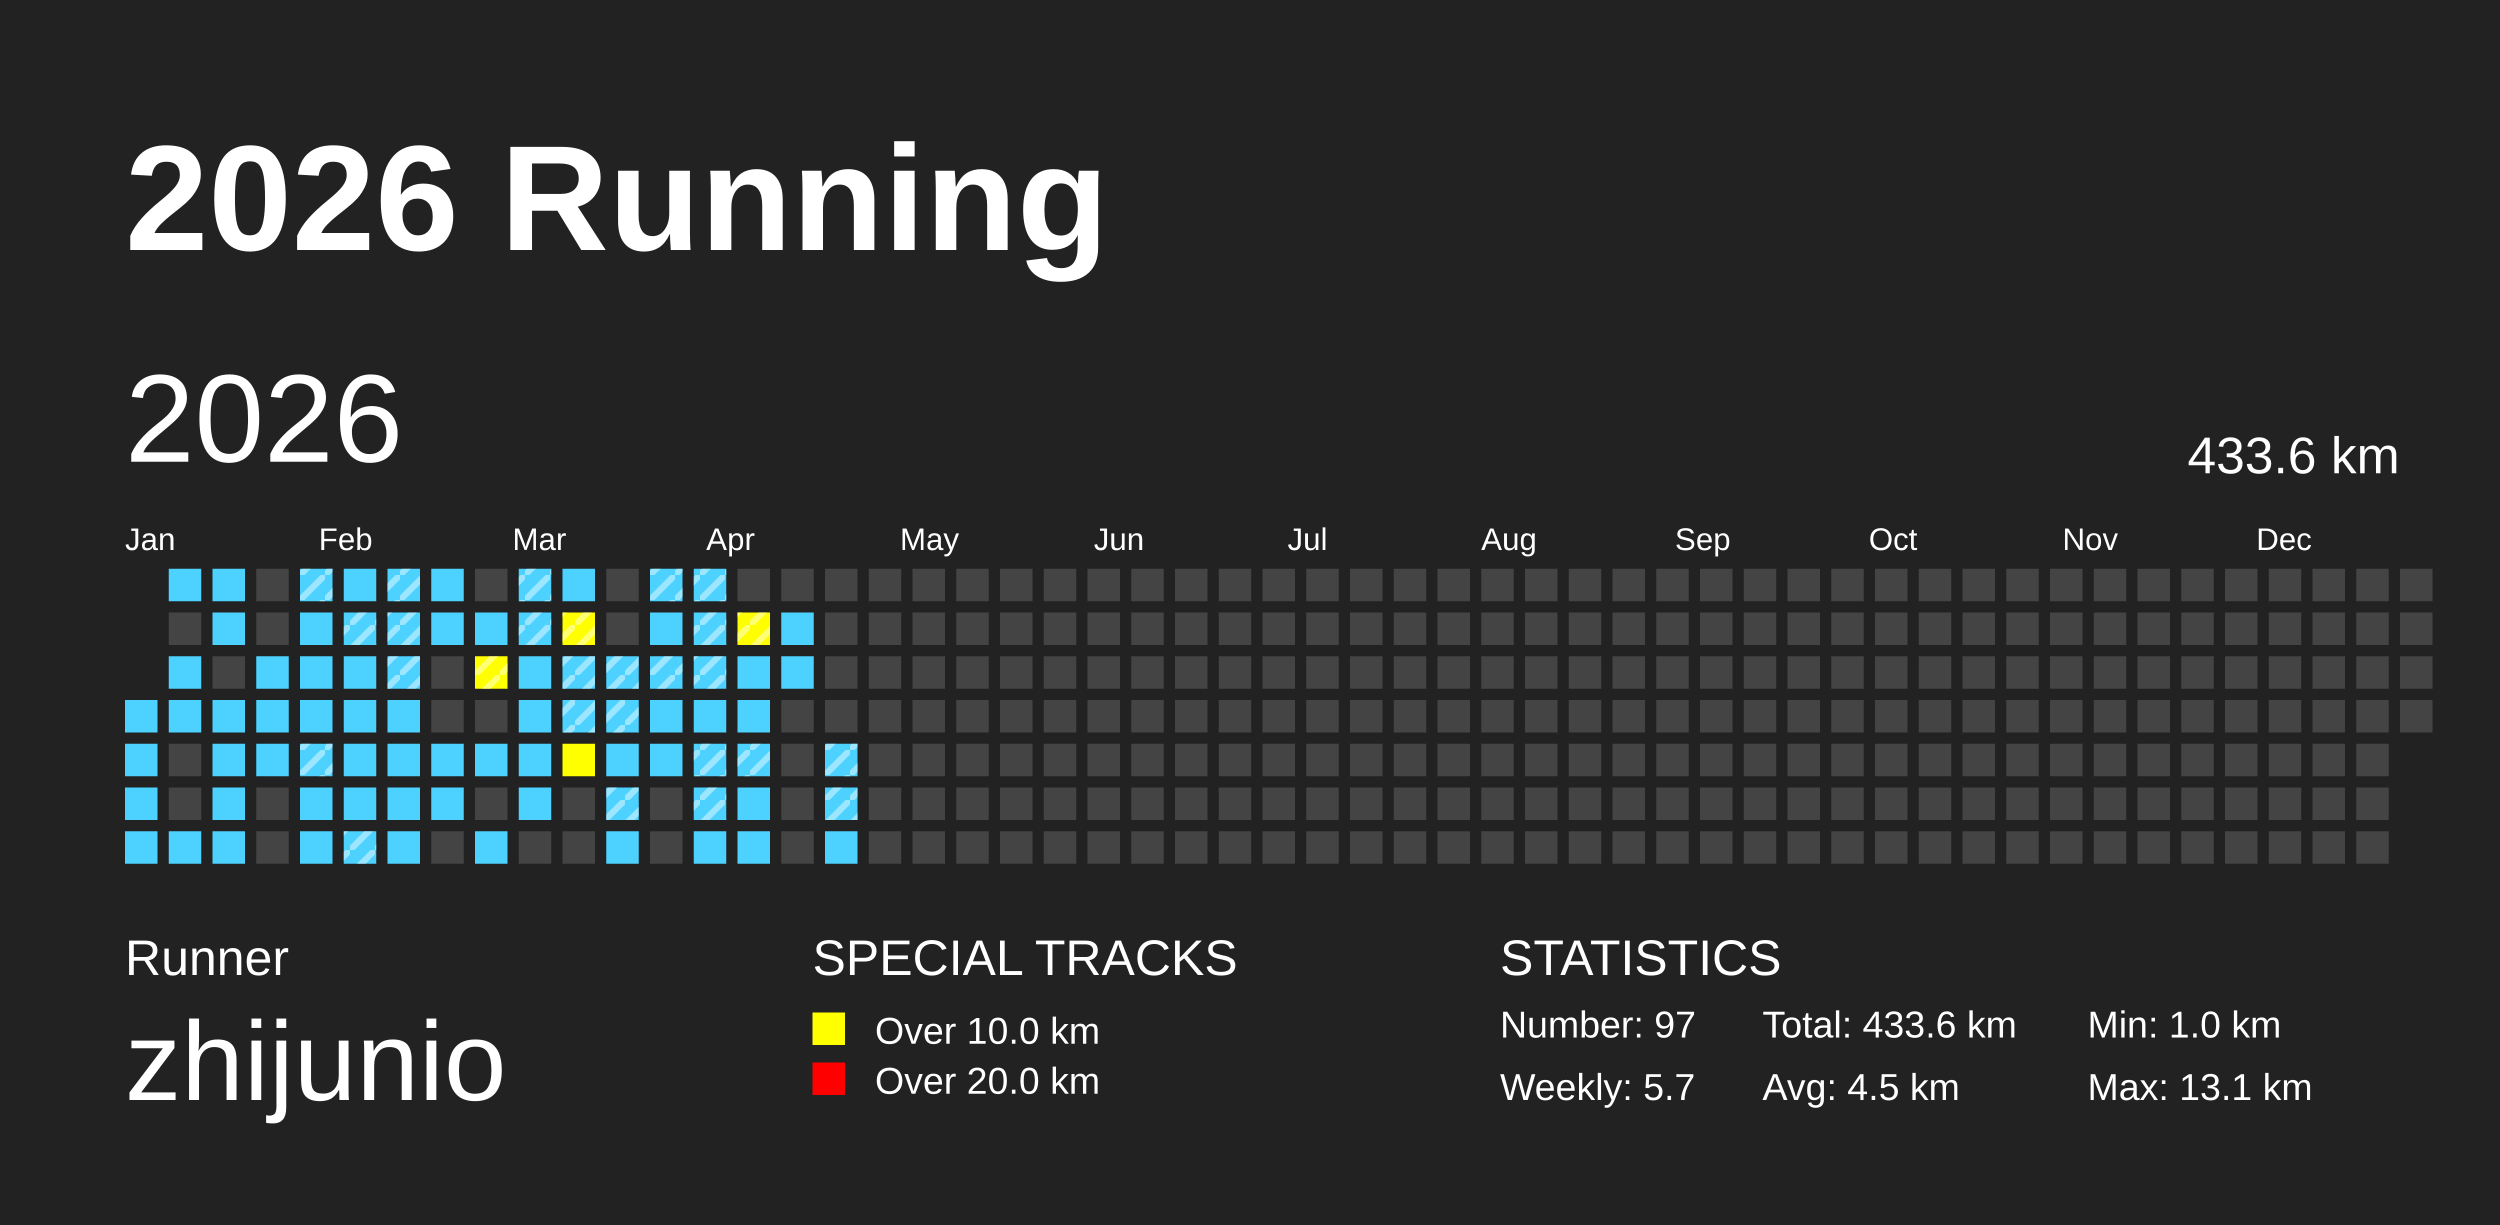
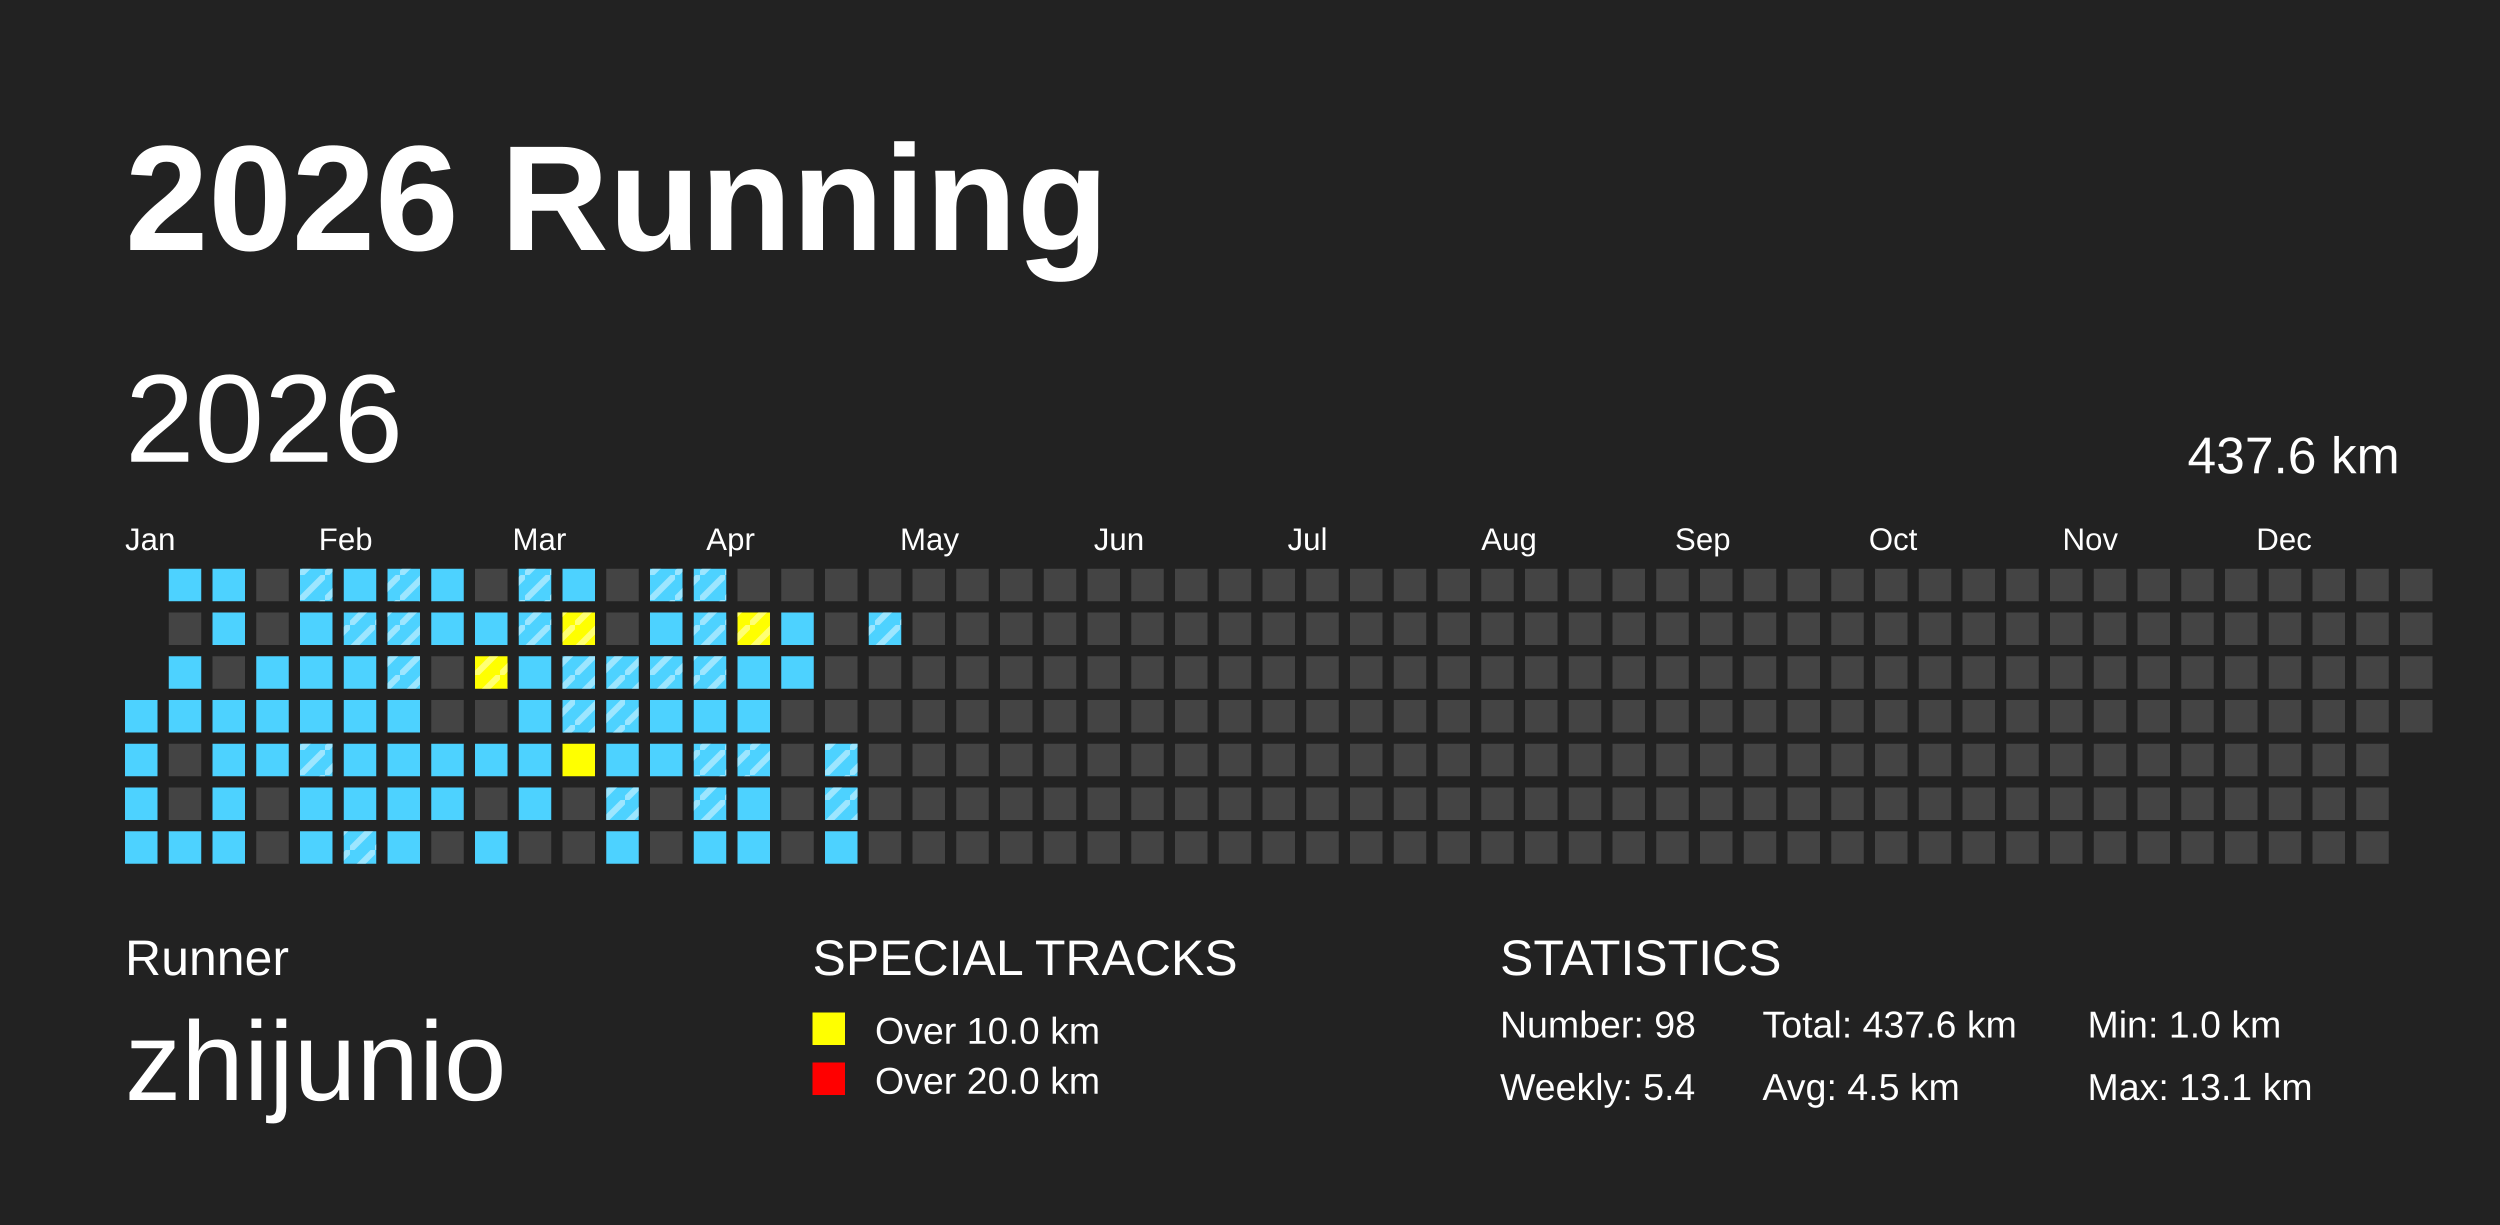
<svg xmlns="http://www.w3.org/2000/svg" baseProfile="full" height="98mm" version="1.1" viewBox="0,0,200,98" width="200mm">
  <defs>
    <pattern height="2" id="indoor-stripe" patternUnits="userSpaceOnUse" width="2">
      <line stroke="white" stroke-opacity="0.45" stroke-width="0.5" x1="0" x2="2" y1="2" y2="0" />
    </pattern>
  </defs>
  <rect fill="#222222" height="98" width="200" x="0" y="0" />
  <text fill="#FFFFFF" style="font-size:12px; font-family:Arial; font-weight:bold;" x="10" y="20">2026 Running</text>
  <text fill="#FFFFFF" style="font-size:4px; font-family:Arial" x="10" y="78">Runner</text>
  <text fill="#FFFFFF" style="font-size:9px; font-family:Arial" x="10" y="88">zhijunio</text>
  <text fill="#FFFFFF" style="font-size:4px; font-family:Arial" x="65" y="78">SPECIAL TRACKS</text>
  <rect fill="yellow" height="2.6" width="2.6" x="65" y="81" />
  <text fill="#FFFFFF" style="font-size:3px; font-family:Arial" x="70" y="83.5">Over 10.0 km</text>
  <rect fill="red" height="2.6" width="2.6" x="65" y="85" />
  <text fill="#FFFFFF" style="font-size:3px; font-family:Arial" x="70" y="87.5">Over 20.0 km</text>
  <text fill="#FFFFFF" style="font-size:4px; font-family:Arial" x="120" y="78">STATISTICS</text>
-   <text fill="#FFFFFF" style="font-size:3px; font-family:Arial" x="120" y="83">Number: 97</text>
-   <text fill="#FFFFFF" style="font-size:3px; font-family:Arial" x="120" y="88">Weekly: 5.7</text>
-   <text fill="#FFFFFF" style="font-size:3px; font-family:Arial" x="141" y="83">Total: 433.6 km</text>
+   <text fill="#FFFFFF" style="font-size:3px; font-family:Arial" x="120" y="83">Number: 98</text>
+   <text fill="#FFFFFF" style="font-size:3px; font-family:Arial" x="120" y="88">Weekly: 5.4</text>
+   <text fill="#FFFFFF" style="font-size:3px; font-family:Arial" x="141" y="83">Total: 437.6 km</text>
  <text fill="#FFFFFF" style="font-size:3px; font-family:Arial" x="141" y="88">Avg: 4.5 km</text>
  <text fill="#FFFFFF" style="font-size:3px; font-family:Arial" x="167" y="83">Min: 1.0 km</text>
  <text fill="#FFFFFF" style="font-size:3px; font-family:Arial" x="167" y="88">Max: 13.1 km</text>
  <text dominant-baseline="hanging" fill="#FFFFFF" style="font-size:10.0px; font-family:Arial;" x="10" y="30">2026</text>
-   <text dominant-baseline="hanging" fill="#FFFFFF" style="font-size:4.125px; font-family:Arial;" x="175" y="35">433.6 km</text>
+   <text dominant-baseline="hanging" fill="#FFFFFF" style="font-size:4.125px; font-family:Arial;" x="175" y="35">437.6 km</text>
  <text fill="#FFFFFF" style="font-size:2.5px; font-family:Arial" x="10.0" y="44">Jan</text>
  <text fill="#FFFFFF" style="font-size:2.5px; font-family:Arial" x="25.5" y="44">Feb</text>
  <text fill="#FFFFFF" style="font-size:2.5px; font-family:Arial" x="41.0" y="44">Mar</text>
  <text fill="#FFFFFF" style="font-size:2.5px; font-family:Arial" x="56.5" y="44">Apr</text>
  <text fill="#FFFFFF" style="font-size:2.5px; font-family:Arial" x="72.0" y="44">May</text>
  <text fill="#FFFFFF" style="font-size:2.5px; font-family:Arial" x="87.5" y="44">Jun</text>
  <text fill="#FFFFFF" style="font-size:2.5px; font-family:Arial" x="103.0" y="44">Jul</text>
  <text fill="#FFFFFF" style="font-size:2.5px; font-family:Arial" x="118.5" y="44">Aug</text>
  <text fill="#FFFFFF" style="font-size:2.5px; font-family:Arial" x="134.0" y="44">Sep</text>
  <text fill="#FFFFFF" style="font-size:2.5px; font-family:Arial" x="149.5" y="44">Oct</text>
  <text fill="#FFFFFF" style="font-size:2.5px; font-family:Arial" x="165.0" y="44">Nov</text>
  <text fill="#FFFFFF" style="font-size:2.5px; font-family:Arial" x="180.5" y="44">Dec</text>
  <rect fill="#4DD2FF" height="2.6" width="2.6" x="10.0" y="56.0" />
  <rect fill="#4DD2FF" height="2.6" width="2.6" x="10.0" y="59.5" />
  <rect fill="#4DD2FF" height="2.6" width="2.6" x="10.0" y="63.0" />
  <rect fill="#4DD2FF" height="2.6" width="2.6" x="10.0" y="66.5" />
  <rect fill="#4DD2FF" height="2.6" width="2.6" x="13.5" y="45.5" />
  <rect fill="#444444" height="2.6" width="2.6" x="13.5" y="49.0" />
  <rect fill="#4DD2FF" height="2.6" width="2.6" x="13.5" y="52.5" />
  <rect fill="#4DD2FF" height="2.6" width="2.6" x="13.5" y="56.0" />
  <rect fill="#444444" height="2.6" width="2.6" x="13.5" y="59.5" />
  <rect fill="#444444" height="2.6" width="2.6" x="13.5" y="63.0" />
  <rect fill="#4DD2FF" height="2.6" width="2.6" x="13.5" y="66.5" />
  <rect fill="#4DD2FF" height="2.6" width="2.6" x="17.0" y="45.5" />
  <rect fill="#4DD2FF" height="2.6" width="2.6" x="17.0" y="49.0" />
  <rect fill="#444444" height="2.6" width="2.6" x="17.0" y="52.5" />
  <rect fill="#4DD2FF" height="2.6" width="2.6" x="17.0" y="56.0" />
  <rect fill="#4DD2FF" height="2.6" width="2.6" x="17.0" y="59.5" />
  <rect fill="#4DD2FF" height="2.6" width="2.6" x="17.0" y="63.0" />
  <rect fill="#4DD2FF" height="2.6" width="2.6" x="17.0" y="66.5" />
  <rect fill="#444444" height="2.6" width="2.6" x="20.5" y="45.5" />
  <rect fill="#444444" height="2.6" width="2.6" x="20.5" y="49.0" />
  <rect fill="#4DD2FF" height="2.6" width="2.6" x="20.5" y="52.5" />
  <rect fill="#4DD2FF" height="2.6" width="2.6" x="20.5" y="56.0" />
  <rect fill="#4DD2FF" height="2.6" width="2.6" x="20.5" y="59.5" />
  <rect fill="#444444" height="2.6" width="2.6" x="20.5" y="63.0" />
  <rect fill="#444444" height="2.6" width="2.6" x="20.5" y="66.5" />
  <rect fill="#4DD2FF" height="2.6" width="2.6" x="24.0" y="45.5" />
  <rect fill="url(#indoor-stripe)" height="2.6" width="2.6" x="24.0" y="45.5" />
  <rect fill="#4DD2FF" height="2.6" width="2.6" x="24.0" y="49.0" />
  <rect fill="#4DD2FF" height="2.6" width="2.6" x="24.0" y="52.5" />
  <rect fill="#4DD2FF" height="2.6" width="2.6" x="24.0" y="56.0" />
  <rect fill="#4DD2FF" height="2.6" width="2.6" x="24.0" y="59.5" />
  <rect fill="url(#indoor-stripe)" height="2.6" width="2.6" x="24.0" y="59.5" />
  <rect fill="#4DD2FF" height="2.6" width="2.6" x="24.0" y="63.0" />
  <rect fill="#4DD2FF" height="2.6" width="2.6" x="24.0" y="66.5" />
  <rect fill="#4DD2FF" height="2.6" width="2.6" x="27.5" y="45.5" />
  <rect fill="#4DD2FF" height="2.6" width="2.6" x="27.5" y="49.0" />
  <rect fill="url(#indoor-stripe)" height="2.6" width="2.6" x="27.5" y="49.0" />
  <rect fill="#4DD2FF" height="2.6" width="2.6" x="27.5" y="52.5" />
  <rect fill="#4DD2FF" height="2.6" width="2.6" x="27.5" y="56.0" />
  <rect fill="#4DD2FF" height="2.6" width="2.6" x="27.5" y="59.5" />
  <rect fill="#4DD2FF" height="2.6" width="2.6" x="27.5" y="63.0" />
  <rect fill="#4DD2FF" height="2.6" width="2.6" x="27.5" y="66.5" />
  <rect fill="url(#indoor-stripe)" height="2.6" width="2.6" x="27.5" y="66.5" />
  <rect fill="#4DD2FF" height="2.6" width="2.6" x="31.0" y="45.5" />
  <rect fill="url(#indoor-stripe)" height="2.6" width="2.6" x="31.0" y="45.5" />
  <rect fill="#4DD2FF" height="2.6" width="2.6" x="31.0" y="49.0" />
  <rect fill="url(#indoor-stripe)" height="2.6" width="2.6" x="31.0" y="49.0" />
  <rect fill="#4DD2FF" height="2.6" width="2.6" x="31.0" y="52.5" />
  <rect fill="url(#indoor-stripe)" height="2.6" width="2.6" x="31.0" y="52.5" />
  <rect fill="#4DD2FF" height="2.6" width="2.6" x="31.0" y="56.0" />
  <rect fill="#4DD2FF" height="2.6" width="2.6" x="31.0" y="59.5" />
  <rect fill="#4DD2FF" height="2.6" width="2.6" x="31.0" y="63.0" />
  <rect fill="#4DD2FF" height="2.6" width="2.6" x="31.0" y="66.5" />
  <rect fill="#4DD2FF" height="2.6" width="2.6" x="34.5" y="45.5" />
  <rect fill="#4DD2FF" height="2.6" width="2.6" x="34.5" y="49.0" />
  <rect fill="#444444" height="2.6" width="2.6" x="34.5" y="52.5" />
  <rect fill="#444444" height="2.6" width="2.6" x="34.5" y="56.0" />
  <rect fill="#4DD2FF" height="2.6" width="2.6" x="34.5" y="59.5" />
  <rect fill="#4DD2FF" height="2.6" width="2.6" x="34.5" y="63.0" />
  <rect fill="#444444" height="2.6" width="2.6" x="34.5" y="66.5" />
  <rect fill="#444444" height="2.6" width="2.6" x="38.0" y="45.5" />
  <rect fill="#4DD2FF" height="2.6" width="2.6" x="38.0" y="49.0" />
  <rect fill="yellow" height="2.6" width="2.6" x="38.0" y="52.5" />
  <rect fill="url(#indoor-stripe)" height="2.6" width="2.6" x="38.0" y="52.5" />
  <rect fill="#444444" height="2.6" width="2.6" x="38.0" y="56.0" />
  <rect fill="#4DD2FF" height="2.6" width="2.6" x="38.0" y="59.5" />
  <rect fill="#444444" height="2.6" width="2.6" x="38.0" y="63.0" />
  <rect fill="#4DD2FF" height="2.6" width="2.6" x="38.0" y="66.5" />
  <rect fill="#4DD2FF" height="2.6" width="2.6" x="41.5" y="45.5" />
  <rect fill="url(#indoor-stripe)" height="2.6" width="2.6" x="41.5" y="45.5" />
  <rect fill="#4DD2FF" height="2.6" width="2.6" x="41.5" y="49.0" />
  <rect fill="url(#indoor-stripe)" height="2.6" width="2.6" x="41.5" y="49.0" />
  <rect fill="#4DD2FF" height="2.6" width="2.6" x="41.5" y="52.5" />
  <rect fill="#4DD2FF" height="2.6" width="2.6" x="41.5" y="56.0" />
  <rect fill="#4DD2FF" height="2.6" width="2.6" x="41.5" y="59.5" />
  <rect fill="#4DD2FF" height="2.6" width="2.6" x="41.5" y="63.0" />
  <rect fill="#444444" height="2.6" width="2.6" x="41.5" y="66.5" />
  <rect fill="#4DD2FF" height="2.6" width="2.6" x="45.0" y="45.5" />
  <rect fill="yellow" height="2.6" width="2.6" x="45.0" y="49.0" />
  <rect fill="url(#indoor-stripe)" height="2.6" width="2.6" x="45.0" y="49.0" />
  <rect fill="#4DD2FF" height="2.6" width="2.6" x="45.0" y="52.5" />
  <rect fill="url(#indoor-stripe)" height="2.6" width="2.6" x="45.0" y="52.5" />
  <rect fill="#4DD2FF" height="2.6" width="2.6" x="45.0" y="56.0" />
  <rect fill="url(#indoor-stripe)" height="2.6" width="2.6" x="45.0" y="56.0" />
  <rect fill="yellow" height="2.6" width="2.6" x="45.0" y="59.5" />
  <rect fill="#444444" height="2.6" width="2.6" x="45.0" y="63.0" />
  <rect fill="#444444" height="2.6" width="2.6" x="45.0" y="66.5" />
  <rect fill="#444444" height="2.6" width="2.6" x="48.5" y="45.5" />
  <rect fill="#444444" height="2.6" width="2.6" x="48.5" y="49.0" />
  <rect fill="#4DD2FF" height="2.6" width="2.6" x="48.5" y="52.5" />
  <rect fill="url(#indoor-stripe)" height="2.6" width="2.6" x="48.5" y="52.5" />
  <rect fill="#4DD2FF" height="2.6" width="2.6" x="48.5" y="56.0" />
  <rect fill="url(#indoor-stripe)" height="2.6" width="2.6" x="48.5" y="56.0" />
  <rect fill="#4DD2FF" height="2.6" width="2.6" x="48.5" y="59.5" />
  <rect fill="#4DD2FF" height="2.6" width="2.6" x="48.5" y="63.0" />
  <rect fill="url(#indoor-stripe)" height="2.6" width="2.6" x="48.5" y="63.0" />
  <rect fill="#4DD2FF" height="2.6" width="2.6" x="48.5" y="66.5" />
  <rect fill="#4DD2FF" height="2.6" width="2.6" x="52.0" y="45.5" />
  <rect fill="url(#indoor-stripe)" height="2.6" width="2.6" x="52.0" y="45.5" />
  <rect fill="#4DD2FF" height="2.6" width="2.6" x="52.0" y="49.0" />
  <rect fill="#4DD2FF" height="2.6" width="2.6" x="52.0" y="52.5" />
  <rect fill="url(#indoor-stripe)" height="2.6" width="2.6" x="52.0" y="52.5" />
  <rect fill="#4DD2FF" height="2.6" width="2.6" x="52.0" y="56.0" />
  <rect fill="#4DD2FF" height="2.6" width="2.6" x="52.0" y="59.5" />
  <rect fill="#444444" height="2.6" width="2.6" x="52.0" y="63.0" />
  <rect fill="#444444" height="2.6" width="2.6" x="52.0" y="66.5" />
  <rect fill="#4DD2FF" height="2.6" width="2.6" x="55.5" y="45.5" />
  <rect fill="url(#indoor-stripe)" height="2.6" width="2.6" x="55.5" y="45.5" />
  <rect fill="#4DD2FF" height="2.6" width="2.6" x="55.5" y="49.0" />
  <rect fill="url(#indoor-stripe)" height="2.6" width="2.6" x="55.5" y="49.0" />
  <rect fill="#4DD2FF" height="2.6" width="2.6" x="55.5" y="52.5" />
  <rect fill="url(#indoor-stripe)" height="2.6" width="2.6" x="55.5" y="52.5" />
  <rect fill="#4DD2FF" height="2.6" width="2.6" x="55.5" y="56.0" />
  <rect fill="#4DD2FF" height="2.6" width="2.6" x="55.5" y="59.5" />
  <rect fill="url(#indoor-stripe)" height="2.6" width="2.6" x="55.5" y="59.5" />
  <rect fill="#4DD2FF" height="2.6" width="2.6" x="55.5" y="63.0" />
  <rect fill="url(#indoor-stripe)" height="2.6" width="2.6" x="55.5" y="63.0" />
  <rect fill="#4DD2FF" height="2.6" width="2.6" x="55.5" y="66.5" />
  <rect fill="#444444" height="2.6" width="2.6" x="59.0" y="45.5" />
  <rect fill="yellow" height="2.6" width="2.6" x="59.0" y="49.0" />
  <rect fill="url(#indoor-stripe)" height="2.6" width="2.6" x="59.0" y="49.0" />
  <rect fill="#4DD2FF" height="2.6" width="2.6" x="59.0" y="52.5" />
  <rect fill="#4DD2FF" height="2.6" width="2.6" x="59.0" y="56.0" />
  <rect fill="#4DD2FF" height="2.6" width="2.6" x="59.0" y="59.5" />
  <rect fill="url(#indoor-stripe)" height="2.6" width="2.6" x="59.0" y="59.5" />
  <rect fill="#4DD2FF" height="2.6" width="2.6" x="59.0" y="63.0" />
  <rect fill="#4DD2FF" height="2.6" width="2.6" x="59.0" y="66.5" />
  <rect fill="#444444" height="2.6" width="2.6" x="62.5" y="45.5" />
  <rect fill="#4DD2FF" height="2.6" width="2.6" x="62.5" y="49.0" />
  <rect fill="#4DD2FF" height="2.6" width="2.6" x="62.5" y="52.5" />
  <rect fill="#444444" height="2.6" width="2.6" x="62.5" y="56.0" />
  <rect fill="#444444" height="2.6" width="2.6" x="62.5" y="59.5" />
  <rect fill="#444444" height="2.6" width="2.6" x="62.5" y="63.0" />
  <rect fill="#444444" height="2.6" width="2.6" x="62.5" y="66.5" />
  <rect fill="#444444" height="2.6" width="2.6" x="66.0" y="45.5" />
  <rect fill="#444444" height="2.6" width="2.6" x="66.0" y="49.0" />
  <rect fill="#444444" height="2.6" width="2.6" x="66.0" y="52.5" />
  <rect fill="#444444" height="2.6" width="2.6" x="66.0" y="56.0" />
  <rect fill="#4DD2FF" height="2.6" width="2.6" x="66.0" y="59.5" />
  <rect fill="url(#indoor-stripe)" height="2.6" width="2.6" x="66.0" y="59.5" />
  <rect fill="#4DD2FF" height="2.6" width="2.6" x="66.0" y="63.0" />
  <rect fill="url(#indoor-stripe)" height="2.6" width="2.6" x="66.0" y="63.0" />
  <rect fill="#4DD2FF" height="2.6" width="2.6" x="66.0" y="66.5" />
  <rect fill="#444444" height="2.6" width="2.6" x="69.5" y="45.5" />
-   <rect fill="#444444" height="2.6" width="2.6" x="69.5" y="49.0" />
+   <rect fill="#4DD2FF" height="2.6" width="2.6" x="69.5" y="49.0" />
+   <rect fill="url(#indoor-stripe)" height="2.6" width="2.6" x="69.5" y="49.0" />
  <rect fill="#444444" height="2.6" width="2.6" x="69.5" y="52.5" />
  <rect fill="#444444" height="2.6" width="2.6" x="69.5" y="56.0" />
  <rect fill="#444444" height="2.6" width="2.6" x="69.5" y="59.5" />
  <rect fill="#444444" height="2.6" width="2.6" x="69.5" y="63.0" />
  <rect fill="#444444" height="2.6" width="2.6" x="69.5" y="66.5" />
  <rect fill="#444444" height="2.6" width="2.6" x="73.0" y="45.5" />
  <rect fill="#444444" height="2.6" width="2.6" x="73.0" y="49.0" />
  <rect fill="#444444" height="2.6" width="2.6" x="73.0" y="52.5" />
  <rect fill="#444444" height="2.6" width="2.6" x="73.0" y="56.0" />
  <rect fill="#444444" height="2.6" width="2.6" x="73.0" y="59.5" />
  <rect fill="#444444" height="2.6" width="2.6" x="73.0" y="63.0" />
  <rect fill="#444444" height="2.6" width="2.6" x="73.0" y="66.5" />
  <rect fill="#444444" height="2.6" width="2.6" x="76.5" y="45.5" />
  <rect fill="#444444" height="2.6" width="2.6" x="76.5" y="49.0" />
  <rect fill="#444444" height="2.6" width="2.6" x="76.5" y="52.5" />
  <rect fill="#444444" height="2.6" width="2.6" x="76.5" y="56.0" />
  <rect fill="#444444" height="2.6" width="2.6" x="76.5" y="59.5" />
  <rect fill="#444444" height="2.6" width="2.6" x="76.5" y="63.0" />
  <rect fill="#444444" height="2.6" width="2.6" x="76.5" y="66.5" />
  <rect fill="#444444" height="2.6" width="2.6" x="80.0" y="45.5" />
  <rect fill="#444444" height="2.6" width="2.6" x="80.0" y="49.0" />
  <rect fill="#444444" height="2.6" width="2.6" x="80.0" y="52.5" />
  <rect fill="#444444" height="2.6" width="2.6" x="80.0" y="56.0" />
  <rect fill="#444444" height="2.6" width="2.6" x="80.0" y="59.5" />
  <rect fill="#444444" height="2.6" width="2.6" x="80.0" y="63.0" />
  <rect fill="#444444" height="2.6" width="2.6" x="80.0" y="66.5" />
  <rect fill="#444444" height="2.6" width="2.6" x="83.5" y="45.5" />
  <rect fill="#444444" height="2.6" width="2.6" x="83.5" y="49.0" />
  <rect fill="#444444" height="2.6" width="2.6" x="83.5" y="52.5" />
  <rect fill="#444444" height="2.6" width="2.6" x="83.5" y="56.0" />
  <rect fill="#444444" height="2.6" width="2.6" x="83.5" y="59.5" />
  <rect fill="#444444" height="2.6" width="2.6" x="83.5" y="63.0" />
  <rect fill="#444444" height="2.6" width="2.6" x="83.5" y="66.5" />
  <rect fill="#444444" height="2.6" width="2.6" x="87.0" y="45.5" />
  <rect fill="#444444" height="2.6" width="2.6" x="87.0" y="49.0" />
  <rect fill="#444444" height="2.6" width="2.6" x="87.0" y="52.5" />
  <rect fill="#444444" height="2.6" width="2.6" x="87.0" y="56.0" />
  <rect fill="#444444" height="2.6" width="2.6" x="87.0" y="59.5" />
  <rect fill="#444444" height="2.6" width="2.6" x="87.0" y="63.0" />
  <rect fill="#444444" height="2.6" width="2.6" x="87.0" y="66.5" />
  <rect fill="#444444" height="2.6" width="2.6" x="90.5" y="45.5" />
  <rect fill="#444444" height="2.6" width="2.6" x="90.5" y="49.0" />
  <rect fill="#444444" height="2.6" width="2.6" x="90.5" y="52.5" />
  <rect fill="#444444" height="2.6" width="2.6" x="90.5" y="56.0" />
  <rect fill="#444444" height="2.6" width="2.6" x="90.5" y="59.5" />
  <rect fill="#444444" height="2.6" width="2.6" x="90.5" y="63.0" />
  <rect fill="#444444" height="2.6" width="2.6" x="90.5" y="66.5" />
  <rect fill="#444444" height="2.6" width="2.6" x="94.0" y="45.5" />
  <rect fill="#444444" height="2.6" width="2.6" x="94.0" y="49.0" />
  <rect fill="#444444" height="2.6" width="2.6" x="94.0" y="52.5" />
  <rect fill="#444444" height="2.6" width="2.6" x="94.0" y="56.0" />
  <rect fill="#444444" height="2.6" width="2.6" x="94.0" y="59.5" />
  <rect fill="#444444" height="2.6" width="2.6" x="94.0" y="63.0" />
  <rect fill="#444444" height="2.6" width="2.6" x="94.0" y="66.5" />
  <rect fill="#444444" height="2.6" width="2.6" x="97.5" y="45.5" />
  <rect fill="#444444" height="2.6" width="2.6" x="97.5" y="49.0" />
  <rect fill="#444444" height="2.6" width="2.6" x="97.5" y="52.5" />
  <rect fill="#444444" height="2.6" width="2.6" x="97.5" y="56.0" />
  <rect fill="#444444" height="2.6" width="2.6" x="97.5" y="59.5" />
  <rect fill="#444444" height="2.6" width="2.6" x="97.5" y="63.0" />
  <rect fill="#444444" height="2.6" width="2.6" x="97.5" y="66.5" />
  <rect fill="#444444" height="2.6" width="2.6" x="101.0" y="45.5" />
  <rect fill="#444444" height="2.6" width="2.6" x="101.0" y="49.0" />
  <rect fill="#444444" height="2.6" width="2.6" x="101.0" y="52.5" />
  <rect fill="#444444" height="2.6" width="2.6" x="101.0" y="56.0" />
  <rect fill="#444444" height="2.6" width="2.6" x="101.0" y="59.5" />
  <rect fill="#444444" height="2.6" width="2.6" x="101.0" y="63.0" />
  <rect fill="#444444" height="2.6" width="2.6" x="101.0" y="66.5" />
  <rect fill="#444444" height="2.6" width="2.6" x="104.5" y="45.5" />
  <rect fill="#444444" height="2.6" width="2.6" x="104.5" y="49.0" />
  <rect fill="#444444" height="2.6" width="2.6" x="104.5" y="52.5" />
  <rect fill="#444444" height="2.6" width="2.6" x="104.5" y="56.0" />
  <rect fill="#444444" height="2.6" width="2.6" x="104.5" y="59.5" />
  <rect fill="#444444" height="2.6" width="2.6" x="104.5" y="63.0" />
  <rect fill="#444444" height="2.6" width="2.6" x="104.5" y="66.5" />
  <rect fill="#444444" height="2.6" width="2.6" x="108.0" y="45.5" />
  <rect fill="#444444" height="2.6" width="2.6" x="108.0" y="49.0" />
  <rect fill="#444444" height="2.6" width="2.6" x="108.0" y="52.5" />
  <rect fill="#444444" height="2.6" width="2.6" x="108.0" y="56.0" />
  <rect fill="#444444" height="2.6" width="2.6" x="108.0" y="59.5" />
  <rect fill="#444444" height="2.6" width="2.6" x="108.0" y="63.0" />
  <rect fill="#444444" height="2.6" width="2.6" x="108.0" y="66.5" />
  <rect fill="#444444" height="2.6" width="2.6" x="111.5" y="45.5" />
  <rect fill="#444444" height="2.6" width="2.6" x="111.5" y="49.0" />
  <rect fill="#444444" height="2.6" width="2.6" x="111.5" y="52.5" />
  <rect fill="#444444" height="2.6" width="2.6" x="111.5" y="56.0" />
  <rect fill="#444444" height="2.6" width="2.6" x="111.5" y="59.5" />
  <rect fill="#444444" height="2.6" width="2.6" x="111.5" y="63.0" />
  <rect fill="#444444" height="2.6" width="2.6" x="111.5" y="66.5" />
  <rect fill="#444444" height="2.6" width="2.6" x="115.0" y="45.5" />
  <rect fill="#444444" height="2.6" width="2.6" x="115.0" y="49.0" />
  <rect fill="#444444" height="2.6" width="2.6" x="115.0" y="52.5" />
  <rect fill="#444444" height="2.6" width="2.6" x="115.0" y="56.0" />
  <rect fill="#444444" height="2.6" width="2.6" x="115.0" y="59.5" />
  <rect fill="#444444" height="2.6" width="2.6" x="115.0" y="63.0" />
  <rect fill="#444444" height="2.6" width="2.6" x="115.0" y="66.5" />
  <rect fill="#444444" height="2.6" width="2.6" x="118.5" y="45.5" />
  <rect fill="#444444" height="2.6" width="2.6" x="118.5" y="49.0" />
  <rect fill="#444444" height="2.6" width="2.6" x="118.5" y="52.5" />
  <rect fill="#444444" height="2.6" width="2.6" x="118.5" y="56.0" />
  <rect fill="#444444" height="2.6" width="2.6" x="118.5" y="59.5" />
  <rect fill="#444444" height="2.6" width="2.6" x="118.5" y="63.0" />
  <rect fill="#444444" height="2.6" width="2.6" x="118.5" y="66.5" />
  <rect fill="#444444" height="2.6" width="2.6" x="122.0" y="45.5" />
  <rect fill="#444444" height="2.6" width="2.6" x="122.0" y="49.0" />
  <rect fill="#444444" height="2.6" width="2.6" x="122.0" y="52.5" />
  <rect fill="#444444" height="2.6" width="2.6" x="122.0" y="56.0" />
  <rect fill="#444444" height="2.6" width="2.6" x="122.0" y="59.5" />
  <rect fill="#444444" height="2.6" width="2.6" x="122.0" y="63.0" />
  <rect fill="#444444" height="2.6" width="2.6" x="122.0" y="66.5" />
  <rect fill="#444444" height="2.6" width="2.6" x="125.5" y="45.5" />
  <rect fill="#444444" height="2.6" width="2.6" x="125.5" y="49.0" />
  <rect fill="#444444" height="2.6" width="2.6" x="125.5" y="52.5" />
  <rect fill="#444444" height="2.6" width="2.6" x="125.5" y="56.0" />
  <rect fill="#444444" height="2.6" width="2.6" x="125.5" y="59.5" />
  <rect fill="#444444" height="2.6" width="2.6" x="125.5" y="63.0" />
  <rect fill="#444444" height="2.6" width="2.6" x="125.5" y="66.5" />
  <rect fill="#444444" height="2.6" width="2.6" x="129.0" y="45.5" />
  <rect fill="#444444" height="2.6" width="2.6" x="129.0" y="49.0" />
  <rect fill="#444444" height="2.6" width="2.6" x="129.0" y="52.5" />
  <rect fill="#444444" height="2.6" width="2.6" x="129.0" y="56.0" />
  <rect fill="#444444" height="2.6" width="2.6" x="129.0" y="59.5" />
  <rect fill="#444444" height="2.6" width="2.6" x="129.0" y="63.0" />
  <rect fill="#444444" height="2.6" width="2.6" x="129.0" y="66.5" />
  <rect fill="#444444" height="2.6" width="2.6" x="132.5" y="45.5" />
  <rect fill="#444444" height="2.6" width="2.6" x="132.5" y="49.0" />
  <rect fill="#444444" height="2.6" width="2.6" x="132.5" y="52.5" />
  <rect fill="#444444" height="2.6" width="2.6" x="132.5" y="56.0" />
  <rect fill="#444444" height="2.6" width="2.6" x="132.5" y="59.5" />
  <rect fill="#444444" height="2.6" width="2.6" x="132.5" y="63.0" />
  <rect fill="#444444" height="2.6" width="2.6" x="132.5" y="66.5" />
  <rect fill="#444444" height="2.6" width="2.6" x="136.0" y="45.5" />
  <rect fill="#444444" height="2.6" width="2.6" x="136.0" y="49.0" />
  <rect fill="#444444" height="2.6" width="2.6" x="136.0" y="52.5" />
  <rect fill="#444444" height="2.6" width="2.6" x="136.0" y="56.0" />
  <rect fill="#444444" height="2.6" width="2.6" x="136.0" y="59.5" />
  <rect fill="#444444" height="2.6" width="2.6" x="136.0" y="63.0" />
  <rect fill="#444444" height="2.6" width="2.6" x="136.0" y="66.5" />
  <rect fill="#444444" height="2.6" width="2.6" x="139.5" y="45.5" />
  <rect fill="#444444" height="2.6" width="2.6" x="139.5" y="49.0" />
  <rect fill="#444444" height="2.6" width="2.6" x="139.5" y="52.5" />
  <rect fill="#444444" height="2.6" width="2.6" x="139.5" y="56.0" />
  <rect fill="#444444" height="2.6" width="2.6" x="139.5" y="59.5" />
  <rect fill="#444444" height="2.6" width="2.6" x="139.5" y="63.0" />
  <rect fill="#444444" height="2.6" width="2.6" x="139.5" y="66.5" />
  <rect fill="#444444" height="2.6" width="2.6" x="143.0" y="45.5" />
  <rect fill="#444444" height="2.6" width="2.6" x="143.0" y="49.0" />
  <rect fill="#444444" height="2.6" width="2.6" x="143.0" y="52.5" />
  <rect fill="#444444" height="2.6" width="2.6" x="143.0" y="56.0" />
  <rect fill="#444444" height="2.6" width="2.6" x="143.0" y="59.5" />
  <rect fill="#444444" height="2.6" width="2.6" x="143.0" y="63.0" />
  <rect fill="#444444" height="2.6" width="2.6" x="143.0" y="66.5" />
  <rect fill="#444444" height="2.6" width="2.6" x="146.5" y="45.5" />
  <rect fill="#444444" height="2.6" width="2.6" x="146.5" y="49.0" />
  <rect fill="#444444" height="2.6" width="2.6" x="146.5" y="52.5" />
  <rect fill="#444444" height="2.6" width="2.6" x="146.5" y="56.0" />
  <rect fill="#444444" height="2.6" width="2.6" x="146.5" y="59.5" />
  <rect fill="#444444" height="2.6" width="2.6" x="146.5" y="63.0" />
  <rect fill="#444444" height="2.6" width="2.6" x="146.5" y="66.5" />
  <rect fill="#444444" height="2.6" width="2.6" x="150.0" y="45.5" />
  <rect fill="#444444" height="2.6" width="2.6" x="150.0" y="49.0" />
  <rect fill="#444444" height="2.6" width="2.6" x="150.0" y="52.5" />
  <rect fill="#444444" height="2.6" width="2.6" x="150.0" y="56.0" />
  <rect fill="#444444" height="2.6" width="2.6" x="150.0" y="59.5" />
  <rect fill="#444444" height="2.6" width="2.6" x="150.0" y="63.0" />
  <rect fill="#444444" height="2.6" width="2.6" x="150.0" y="66.5" />
  <rect fill="#444444" height="2.6" width="2.6" x="153.5" y="45.5" />
  <rect fill="#444444" height="2.6" width="2.6" x="153.5" y="49.0" />
  <rect fill="#444444" height="2.6" width="2.6" x="153.5" y="52.5" />
  <rect fill="#444444" height="2.6" width="2.6" x="153.5" y="56.0" />
  <rect fill="#444444" height="2.6" width="2.6" x="153.5" y="59.5" />
  <rect fill="#444444" height="2.6" width="2.6" x="153.5" y="63.0" />
  <rect fill="#444444" height="2.6" width="2.6" x="153.5" y="66.5" />
  <rect fill="#444444" height="2.6" width="2.6" x="157.0" y="45.5" />
  <rect fill="#444444" height="2.6" width="2.6" x="157.0" y="49.0" />
  <rect fill="#444444" height="2.6" width="2.6" x="157.0" y="52.5" />
  <rect fill="#444444" height="2.6" width="2.6" x="157.0" y="56.0" />
  <rect fill="#444444" height="2.6" width="2.6" x="157.0" y="59.5" />
  <rect fill="#444444" height="2.6" width="2.6" x="157.0" y="63.0" />
  <rect fill="#444444" height="2.6" width="2.6" x="157.0" y="66.5" />
  <rect fill="#444444" height="2.6" width="2.6" x="160.5" y="45.5" />
  <rect fill="#444444" height="2.6" width="2.6" x="160.5" y="49.0" />
  <rect fill="#444444" height="2.6" width="2.6" x="160.5" y="52.5" />
  <rect fill="#444444" height="2.6" width="2.6" x="160.5" y="56.0" />
  <rect fill="#444444" height="2.6" width="2.6" x="160.5" y="59.5" />
  <rect fill="#444444" height="2.6" width="2.6" x="160.5" y="63.0" />
  <rect fill="#444444" height="2.6" width="2.6" x="160.5" y="66.5" />
  <rect fill="#444444" height="2.6" width="2.6" x="164.0" y="45.5" />
  <rect fill="#444444" height="2.6" width="2.6" x="164.0" y="49.0" />
  <rect fill="#444444" height="2.6" width="2.6" x="164.0" y="52.5" />
  <rect fill="#444444" height="2.6" width="2.6" x="164.0" y="56.0" />
  <rect fill="#444444" height="2.6" width="2.6" x="164.0" y="59.5" />
  <rect fill="#444444" height="2.6" width="2.6" x="164.0" y="63.0" />
  <rect fill="#444444" height="2.6" width="2.6" x="164.0" y="66.5" />
  <rect fill="#444444" height="2.6" width="2.6" x="167.5" y="45.5" />
  <rect fill="#444444" height="2.6" width="2.6" x="167.5" y="49.0" />
  <rect fill="#444444" height="2.6" width="2.6" x="167.5" y="52.5" />
  <rect fill="#444444" height="2.6" width="2.6" x="167.5" y="56.0" />
  <rect fill="#444444" height="2.6" width="2.6" x="167.5" y="59.5" />
  <rect fill="#444444" height="2.6" width="2.6" x="167.5" y="63.0" />
  <rect fill="#444444" height="2.6" width="2.6" x="167.5" y="66.5" />
  <rect fill="#444444" height="2.6" width="2.6" x="171.0" y="45.5" />
  <rect fill="#444444" height="2.6" width="2.6" x="171.0" y="49.0" />
  <rect fill="#444444" height="2.6" width="2.6" x="171.0" y="52.5" />
  <rect fill="#444444" height="2.6" width="2.6" x="171.0" y="56.0" />
  <rect fill="#444444" height="2.6" width="2.6" x="171.0" y="59.5" />
  <rect fill="#444444" height="2.6" width="2.6" x="171.0" y="63.0" />
  <rect fill="#444444" height="2.6" width="2.6" x="171.0" y="66.5" />
  <rect fill="#444444" height="2.6" width="2.6" x="174.5" y="45.5" />
  <rect fill="#444444" height="2.6" width="2.6" x="174.5" y="49.0" />
  <rect fill="#444444" height="2.6" width="2.6" x="174.5" y="52.5" />
  <rect fill="#444444" height="2.6" width="2.6" x="174.5" y="56.0" />
  <rect fill="#444444" height="2.6" width="2.6" x="174.5" y="59.5" />
  <rect fill="#444444" height="2.6" width="2.6" x="174.5" y="63.0" />
  <rect fill="#444444" height="2.6" width="2.6" x="174.5" y="66.5" />
  <rect fill="#444444" height="2.6" width="2.6" x="178.0" y="45.5" />
  <rect fill="#444444" height="2.6" width="2.6" x="178.0" y="49.0" />
  <rect fill="#444444" height="2.6" width="2.6" x="178.0" y="52.5" />
  <rect fill="#444444" height="2.6" width="2.6" x="178.0" y="56.0" />
  <rect fill="#444444" height="2.6" width="2.6" x="178.0" y="59.5" />
  <rect fill="#444444" height="2.6" width="2.6" x="178.0" y="63.0" />
  <rect fill="#444444" height="2.6" width="2.6" x="178.0" y="66.5" />
  <rect fill="#444444" height="2.6" width="2.6" x="181.5" y="45.5" />
  <rect fill="#444444" height="2.6" width="2.6" x="181.5" y="49.0" />
  <rect fill="#444444" height="2.6" width="2.6" x="181.5" y="52.5" />
  <rect fill="#444444" height="2.6" width="2.6" x="181.5" y="56.0" />
  <rect fill="#444444" height="2.6" width="2.6" x="181.5" y="59.5" />
  <rect fill="#444444" height="2.6" width="2.6" x="181.5" y="63.0" />
  <rect fill="#444444" height="2.6" width="2.6" x="181.5" y="66.5" />
  <rect fill="#444444" height="2.6" width="2.6" x="185.0" y="45.5" />
  <rect fill="#444444" height="2.6" width="2.6" x="185.0" y="49.0" />
  <rect fill="#444444" height="2.6" width="2.6" x="185.0" y="52.5" />
  <rect fill="#444444" height="2.6" width="2.6" x="185.0" y="56.0" />
  <rect fill="#444444" height="2.6" width="2.6" x="185.0" y="59.5" />
  <rect fill="#444444" height="2.6" width="2.6" x="185.0" y="63.0" />
  <rect fill="#444444" height="2.6" width="2.6" x="185.0" y="66.5" />
  <rect fill="#444444" height="2.6" width="2.6" x="188.5" y="45.5" />
  <rect fill="#444444" height="2.6" width="2.6" x="188.5" y="49.0" />
  <rect fill="#444444" height="2.6" width="2.6" x="188.5" y="52.5" />
  <rect fill="#444444" height="2.6" width="2.6" x="188.5" y="56.0" />
  <rect fill="#444444" height="2.6" width="2.6" x="188.5" y="59.5" />
  <rect fill="#444444" height="2.6" width="2.6" x="188.5" y="63.0" />
  <rect fill="#444444" height="2.6" width="2.6" x="188.5" y="66.5" />
  <rect fill="#444444" height="2.6" width="2.6" x="192.0" y="45.5" />
  <rect fill="#444444" height="2.6" width="2.6" x="192.0" y="49.0" />
  <rect fill="#444444" height="2.6" width="2.6" x="192.0" y="52.5" />
  <rect fill="#444444" height="2.6" width="2.6" x="192.0" y="56.0" />
</svg>
